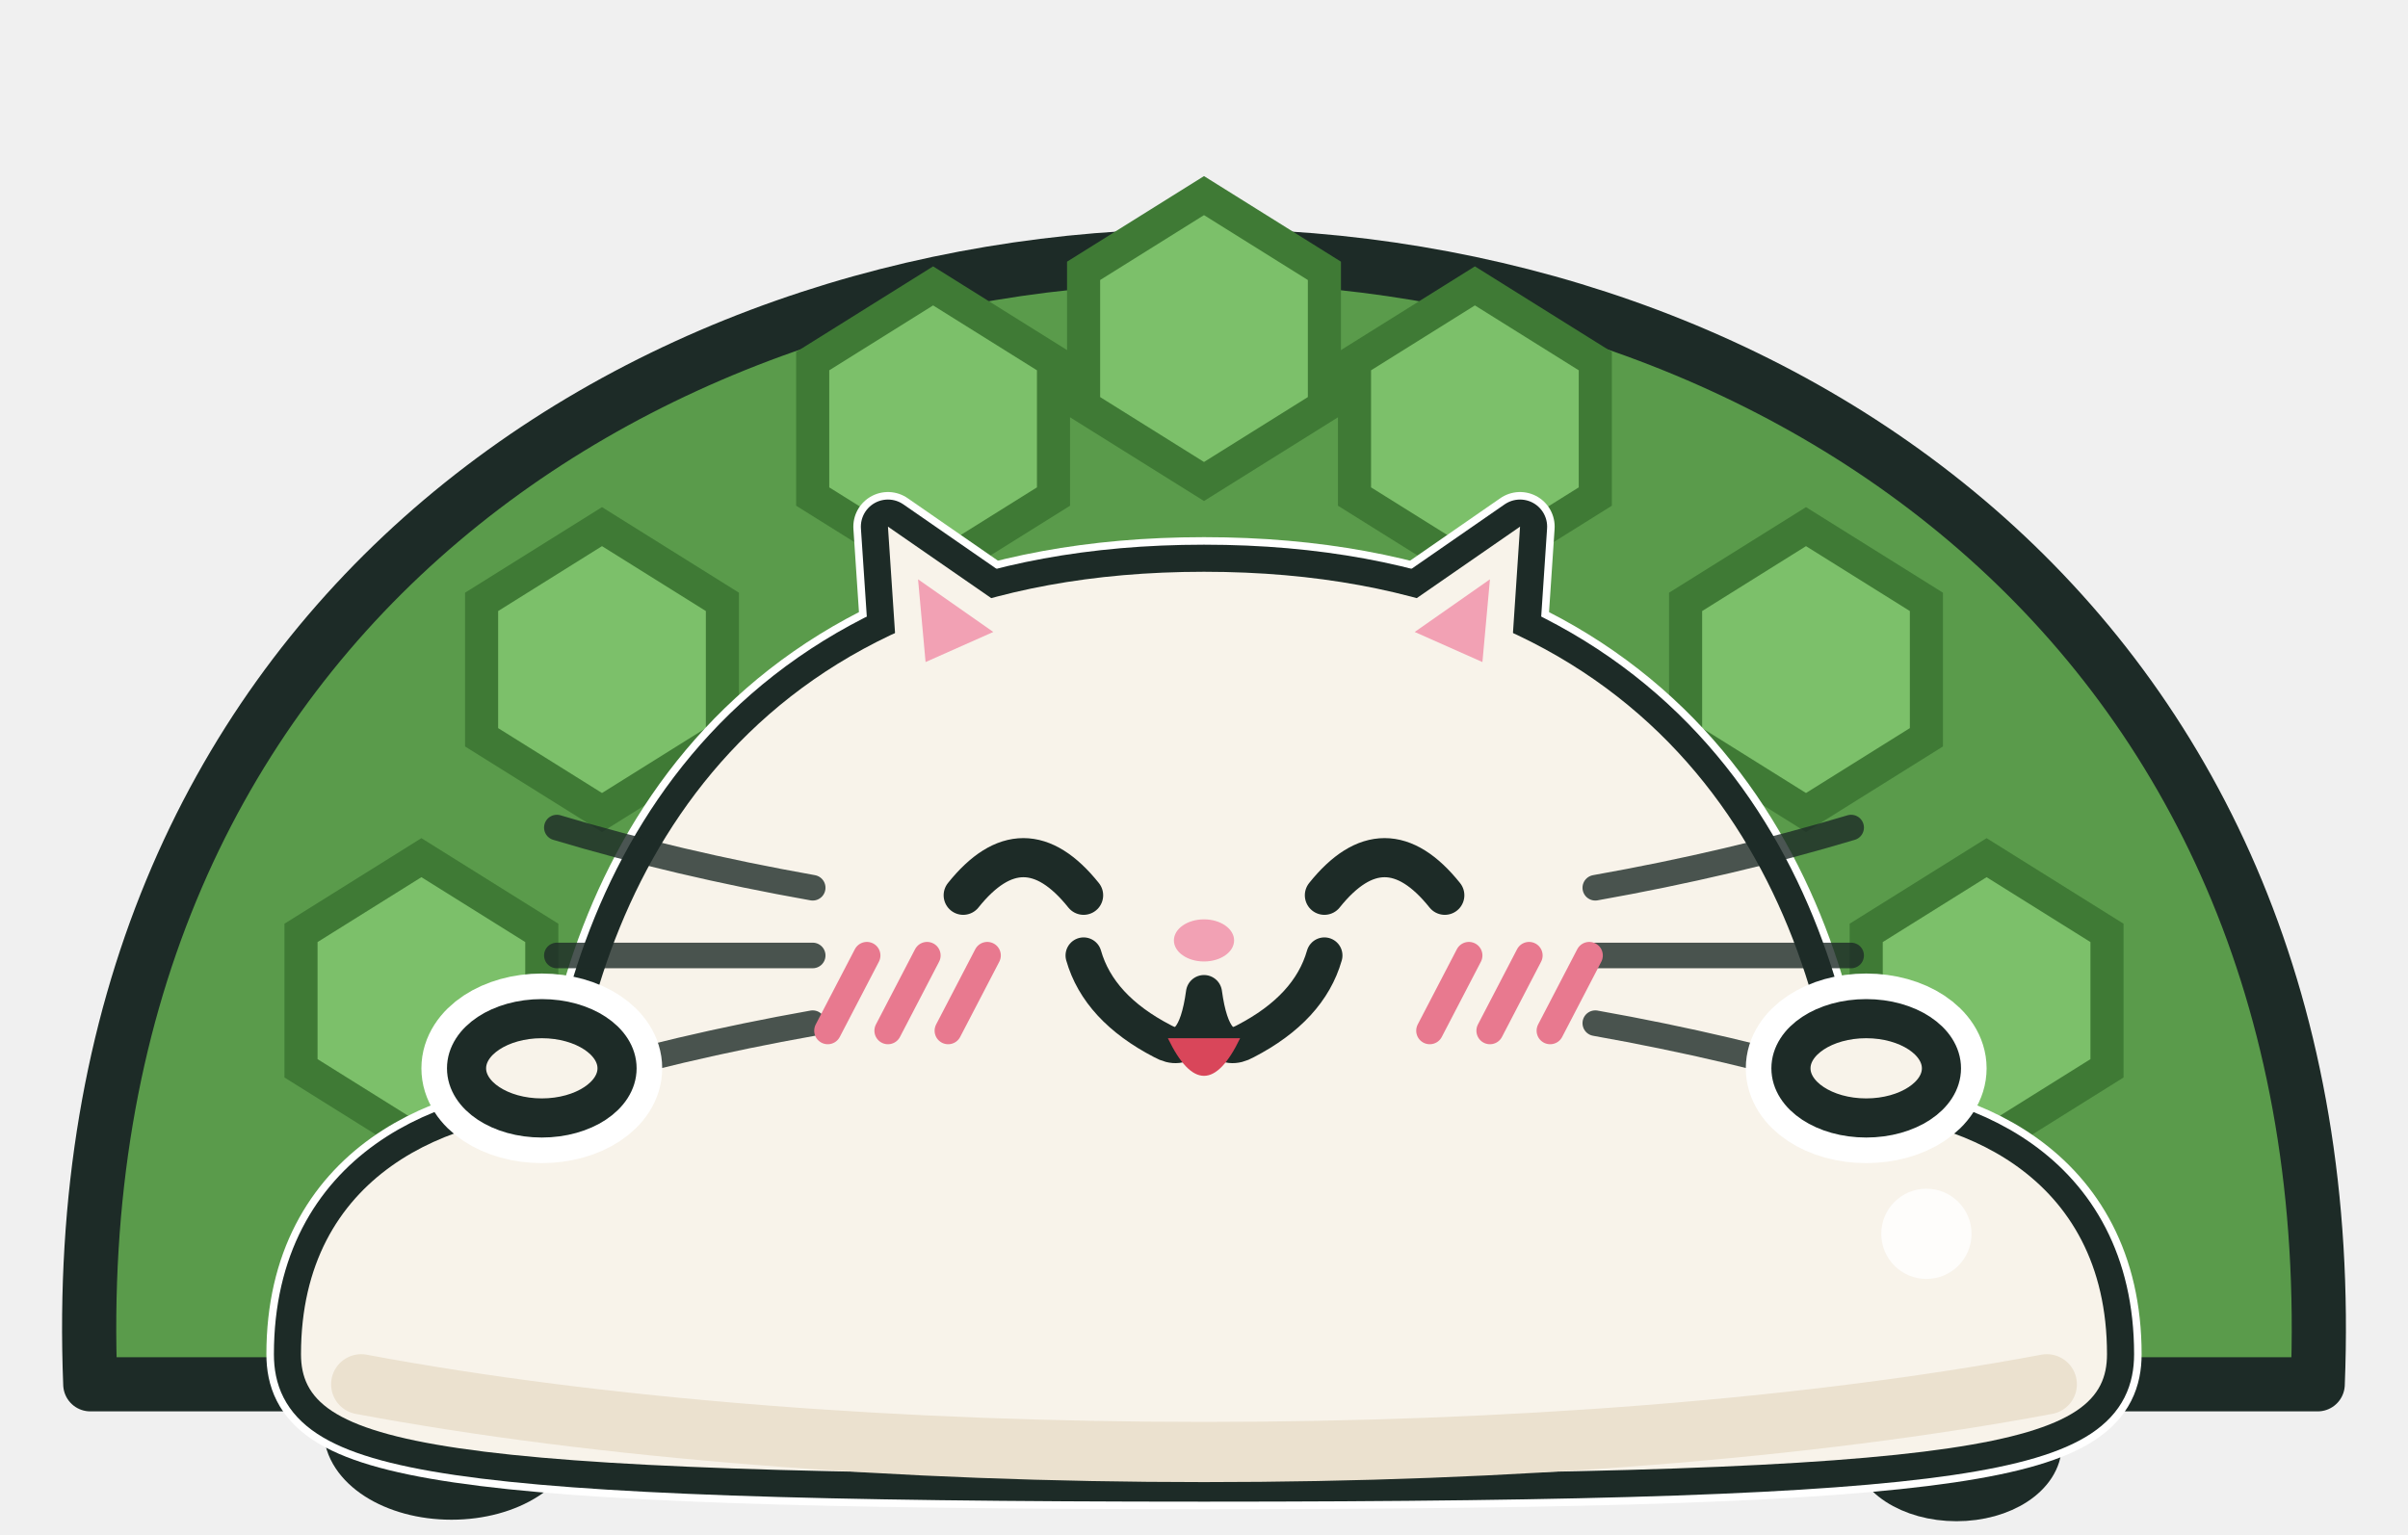
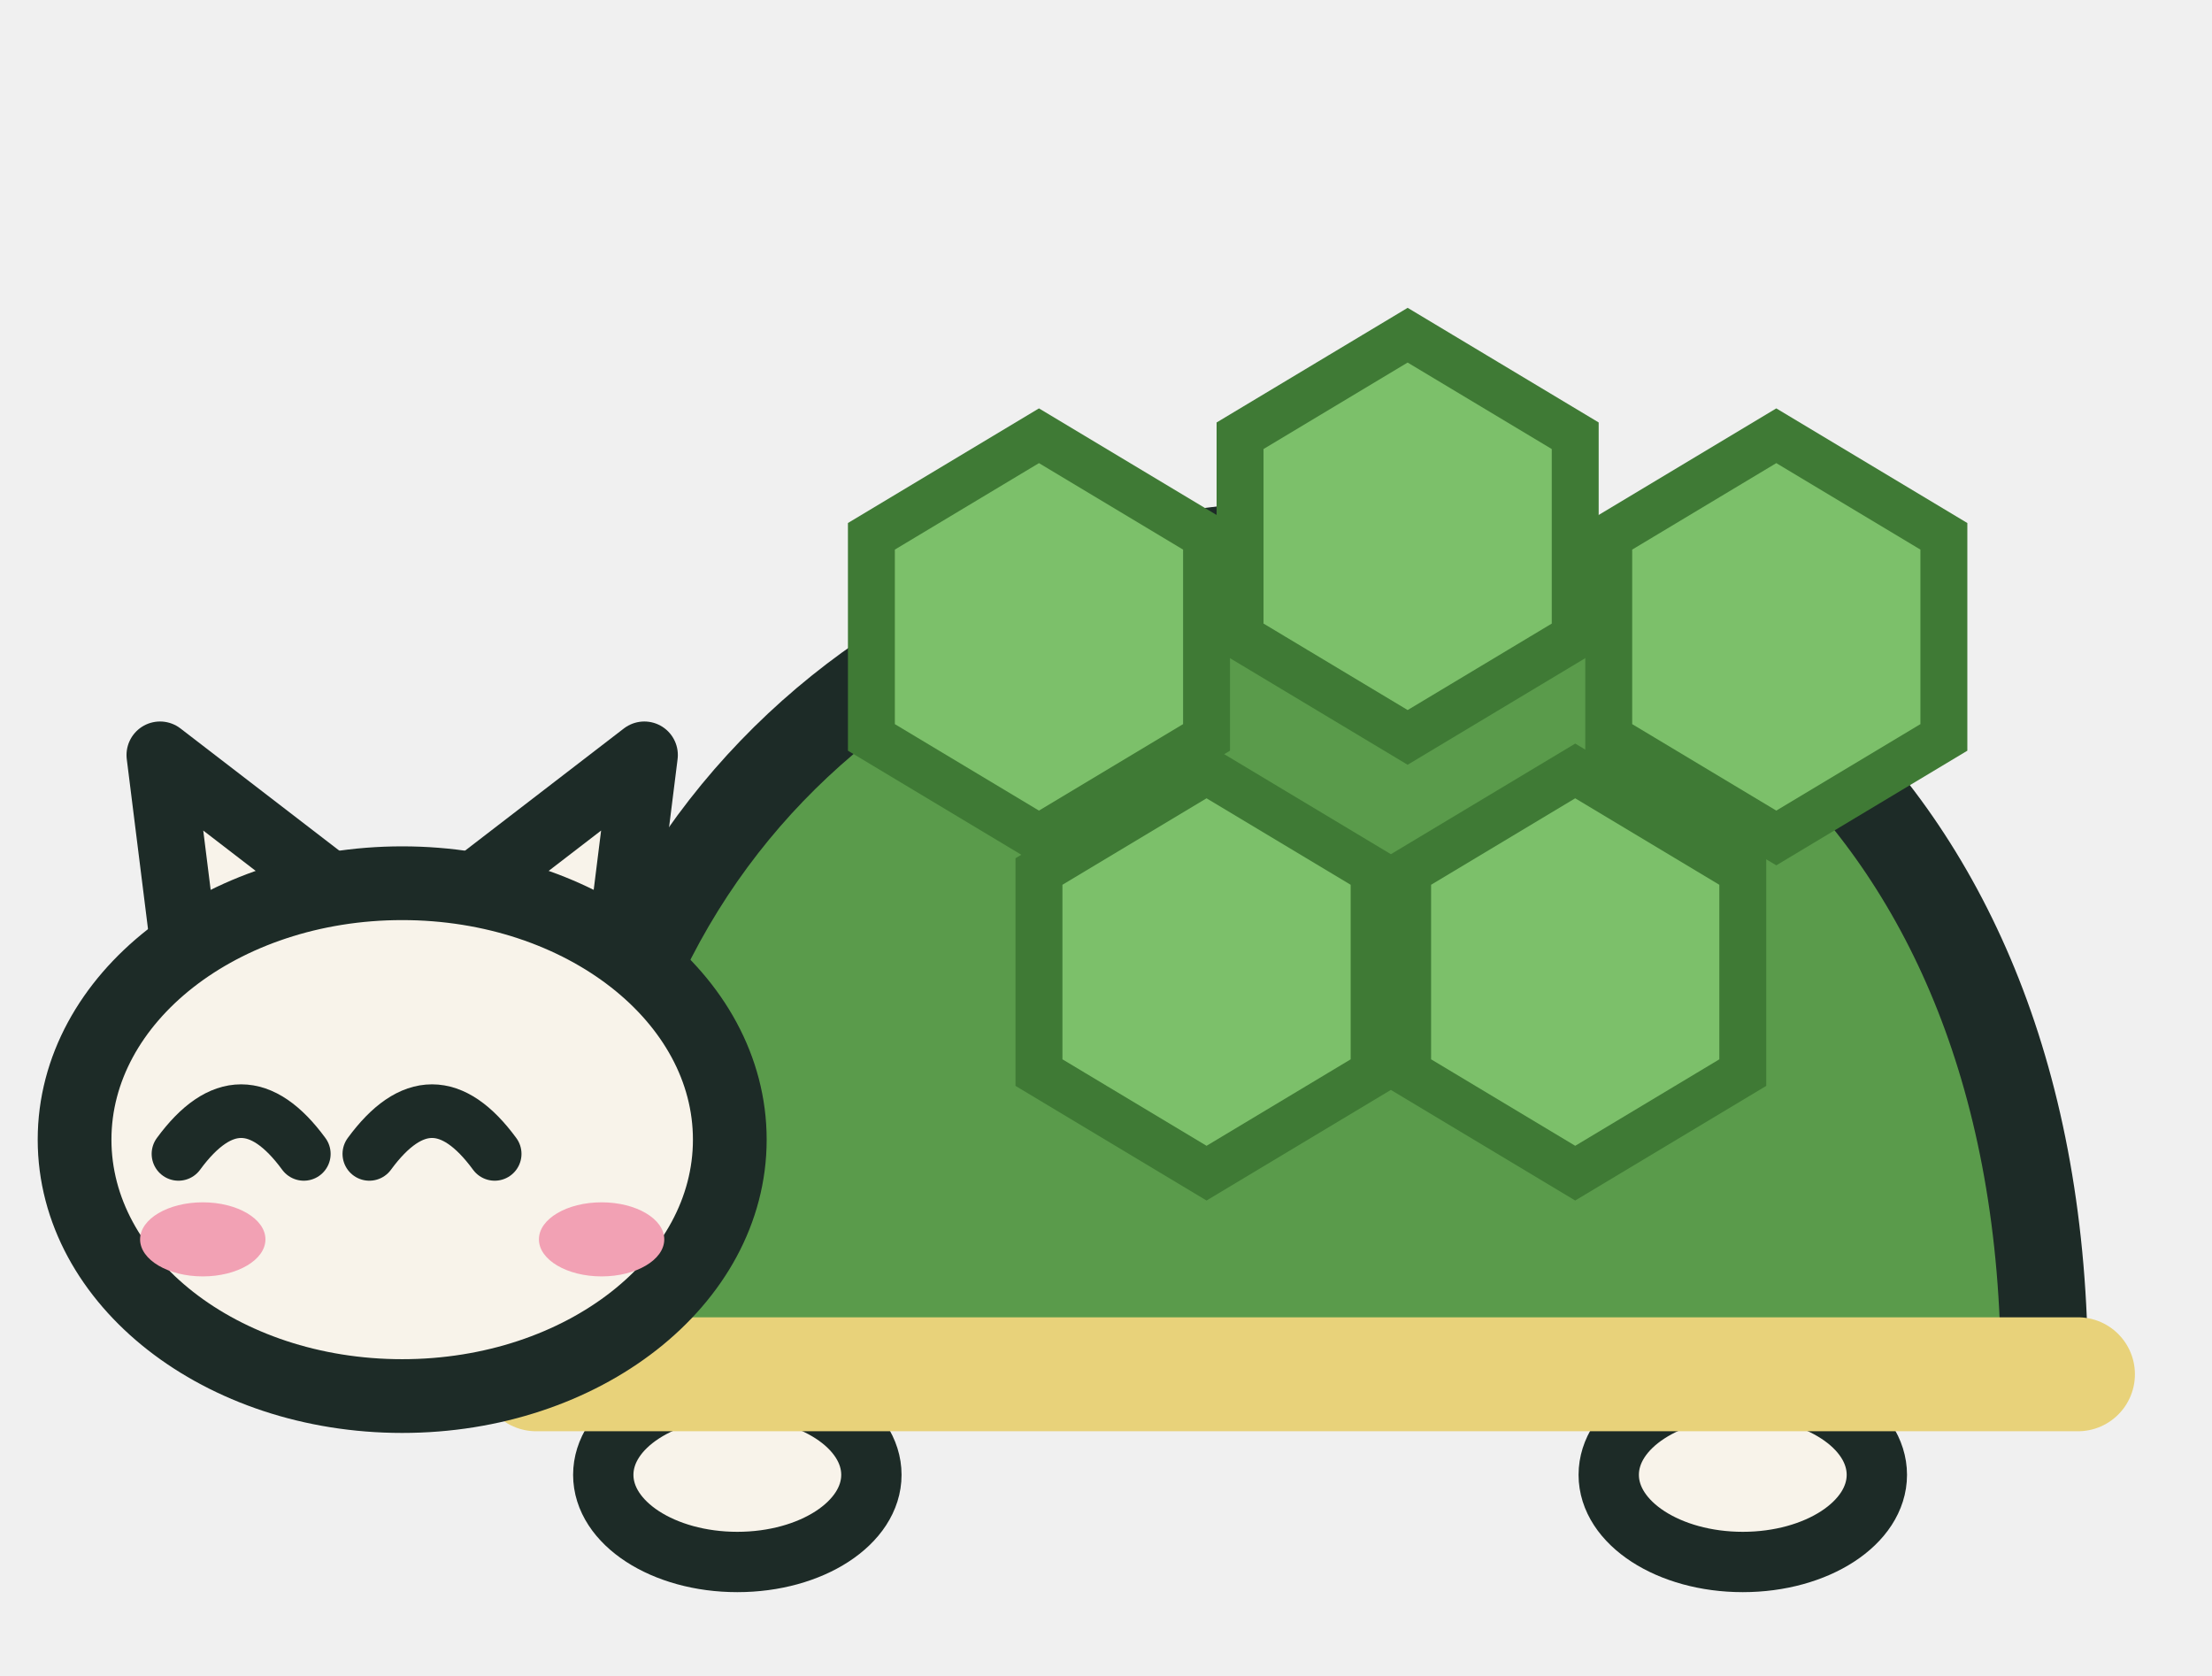
- <svg xmlns="http://www.w3.org/2000/svg" viewBox="-16 22 160 102">
-   <path d="M-10 114 C-14 14 142 14 138 114 Z" fill="#5a9b4b" stroke="#1d2b27" stroke-width="3.6" stroke-linejoin="round" />
-   <path d="M16 62 l8 -5 l8 5 l0 9 l-8 5 l-8 -5 Z" fill="#7cc06a" stroke="#3f7a35" stroke-width="2.2" />
-   <path d="M38 46 l8 -5 l8 5 l0 9 l-8 5 l-8 -5 Z" fill="#7cc06a" stroke="#3f7a35" stroke-width="2.2" />
-   <path d="M56 40 l8 -5 l8 5 l0 9 l-8 5 l-8 -5 Z" fill="#7cc06a" stroke="#3f7a35" stroke-width="2.2" />
-   <path d="M74 46 l8 -5 l8 5 l0 9 l-8 5 l-8 -5 Z" fill="#7cc06a" stroke="#3f7a35" stroke-width="2.2" />
-   <path d="M96 62 l8 -5 l8 5 l0 9 l-8 5 l-8 -5 Z" fill="#7cc06a" stroke="#3f7a35" stroke-width="2.2" />
-   <path d="M4 84 l8 -5 l8 5 l0 9 l-8 5 l-8 -5 Z" fill="#7cc06a" stroke="#3f7a35" stroke-width="2.2" />
-   <path d="M108 84 l8 -5 l8 5 l0 9 l-8 5 l-8 -5 Z" fill="#7cc06a" stroke="#3f7a35" stroke-width="2.2" />
-   <ellipse cx="14" cy="117" rx="7" ry="4.5" fill="#f8f3ea" stroke="#1d2b27" stroke-width="3" />
-   <ellipse cx="114" cy="118" rx="5.5" ry="3.6" fill="#f8f3ea" stroke="#1d2b27" stroke-width="3" />
+ <svg xmlns="http://www.w3.org/2000/svg" viewBox="0 0 66 50">
+   <ellipse cx="22" cy="44" rx="4" ry="2.6" fill="#f8f3ea" stroke="#1d2b27" stroke-width="1.8" />
+   <ellipse cx="52" cy="44" rx="4" ry="2.6" fill="#f8f3ea" stroke="#1d2b27" stroke-width="1.8" />
+   <path d="M17 41 C15 10 61 6 61 41 Z" fill="#5a9b4b" stroke="#1d2b27" stroke-width="2.6" stroke-linejoin="round" />
+   <path d="M26 16 l5 -3 l5 3 v6 l-5 3 l-5 -3 Z" fill="#7cc06a" stroke="#3f7a35" stroke-width="1.4" />
+   <path d="M37 13 l5 -3 l5 3 v6 l-5 3 l-5 -3 Z" fill="#7cc06a" stroke="#3f7a35" stroke-width="1.4" />
+   <path d="M48 16 l5 -3 l5 3 v6 l-5 3 l-5 -3 Z" fill="#7cc06a" stroke="#3f7a35" stroke-width="1.4" />
+   <path d="M31 26 l5 -3 l5 3 v6 l-5 3 l-5 -3 Z" fill="#7cc06a" stroke="#3f7a35" stroke-width="1.4" />
+   <path d="M42 26 l5 -3 l5 3 v6 l-5 3 l-5 -3 Z" fill="#7cc06a" stroke="#3f7a35" stroke-width="1.4" />
+   <path d="M16 41 H62" stroke="#e8d27a" stroke-width="3.4" stroke-linecap="round" />
  <g stroke-linejoin="round" stroke-linecap="round">
-     <path d="M44 72 L43 57 L56 66 Z" fill="#fff" stroke="#fff" stroke-width="4.6" />
-     <path d="M84 72 L85 57 L72 66 Z" fill="#fff" stroke="#fff" stroke-width="4.6" />
-     <path d="M4 112 C4 100 14 96 22 96 C24 80 34 60 64 60 C94 60 104 80 106 96 C114 96 124 100 124 112 C124 118 116 120 64 120 C12 120 4 118 4 112 Z" fill="#fff" stroke="#fff" stroke-width="4.6" />
-     <path d="M44 72 L43 57 L56 66 Z" fill="#1d2b27" stroke="#1d2b27" stroke-width="3.6" />
-     <path d="M84 72 L85 57 L72 66 Z" fill="#1d2b27" stroke="#1d2b27" stroke-width="3.6" />
-     <path d="M4 112 C4 100 14 96 22 96 C24 80 34 60 64 60 C94 60 104 80 106 96 C114 96 124 100 124 112 C124 118 116 120 64 120 C12 120 4 118 4 112 Z" fill="#1d2b27" stroke="#1d2b27" stroke-width="3.6" />
-     <path d="M44 72 L43 57 L56 66 Z" fill="#f8f3ea" />
-     <path d="M84 72 L85 57 L72 66 Z" fill="#f8f3ea" />
-     <path d="M4 112 C4 100 14 96 22 96 C24 80 34 60 64 60 C94 60 104 80 106 96 C114 96 124 100 124 112 C124 118 116 120 64 120 C12 120 4 118 4 112 Z" fill="#f8f3ea" />
-     <path d="M45.5 66 L45 60.5 L50 64 Z" fill="#f2a1b4" />
-     <path d="M82.5 66 L83 60.5 L78 64 Z" fill="#f2a1b4" />
-     <path d="M8 114 C40 120 88 120 120 114" fill="none" stroke="#ebe1cf" stroke-width="4" />
-     <circle cx="112" cy="104" r="3" fill="#fff" opacity=".8" />
-     <path d="M38 81 q-9 -1.6 -17 -4" fill="none" stroke="#1d2b27" stroke-width="1.7" opacity=".8" />
-     <path d="M38 85.5 q-9 0.0 -17 0" fill="none" stroke="#1d2b27" stroke-width="1.7" opacity=".8" />
-     <path d="M38 90 q-9 1.6 -17 4" fill="none" stroke="#1d2b27" stroke-width="1.7" opacity=".8" />
-     <path d="M90 81 q9 -1.6 17 -4" fill="none" stroke="#1d2b27" stroke-width="1.7" opacity=".8" />
-     <path d="M90 85.5 q9 0.0 17 0" fill="none" stroke="#1d2b27" stroke-width="1.7" opacity=".8" />
-     <path d="M90 90 q9 1.6 17 4" fill="none" stroke="#1d2b27" stroke-width="1.7" opacity=".8" />
-     <path d="M48 81.5 Q52 76.5 56 81.5" fill="none" stroke="#1d2b27" stroke-width="2.6" />
-     <path d="M72 81.5 Q76 76.5 80 81.5" fill="none" stroke="#1d2b27" stroke-width="2.6" />
-     <path d="M39 90.5 l2.6 -5 M43 90.5 l2.6 -5 M47 90.5 l2.6 -5" stroke="#e8798f" stroke-width="1.8" fill="none" />
-     <path d="M79 90.5 l2.6 -5 M83 90.5 l2.6 -5 M87 90.5 l2.6 -5" stroke="#e8798f" stroke-width="1.8" fill="none" />
-     <ellipse cx="64" cy="84.5" rx="2" ry="1.4" fill="#f2a1b4" />
-     <path d="M56.0 85.5 Q57.0 89 61.25 91.2 Q63.4 92.4 64 88 Q64.6 92.4 66.75 91.2 Q71.0 89 72.0 85.5" fill="none" stroke="#1d2b27" stroke-width="2.4" />
-     <path d="M61.6 91 Q64 96 66.4 91 Z" fill="#d9465a" />
-     <g transform="translate(25 93)">
-       <g>
-         <ellipse cx="-5" cy="0" rx="5" ry="3.3" fill="#f8f3ea" stroke="#fff" stroke-width="6" />
-         <ellipse cx="-5" cy="0" rx="5" ry="3.3" fill="#f8f3ea" stroke="#1d2b27" stroke-width="2.6" />
-       </g>
-     </g>
-     <g transform="translate(103 93)">
-       <g>
-         <ellipse cx="5" cy="0" rx="5" ry="3.3" fill="#f8f3ea" stroke="#fff" stroke-width="6" />
-         <ellipse cx="5" cy="0" rx="5" ry="3.3" fill="#f8f3ea" stroke="#1d2b27" stroke-width="2.6" />
-       </g>
-     </g>
+     <path d="M5.625 29.325 L4.775 22.525 L10.3 26.775 Z" fill="#f8f3ea" stroke="#1d2b27" stroke-width="2" />
+     <path d="M18.375 29.325 L19.225 22.525 L13.7 26.775 Z" fill="#f8f3ea" stroke="#1d2b27" stroke-width="2" />
+     <ellipse cx="12" cy="34" rx="9.775" ry="7.65" fill="#f8f3ea" stroke="#1d2b27" stroke-width="2.2" />
+     <path d="M5.325 34.425 q1.87 -2.55 3.74 0 M11.02 34.425 q1.87 -2.55 3.74 0" fill="none" stroke="#1d2b27" stroke-width="1.6" />
+     <ellipse cx="6.05" cy="36.975" rx="1.87" ry="1.105" fill="#f2a1b4" />
+     <ellipse cx="17.95" cy="36.975" rx="1.87" ry="1.105" fill="#f2a1b4" />
  </g>
</svg>
